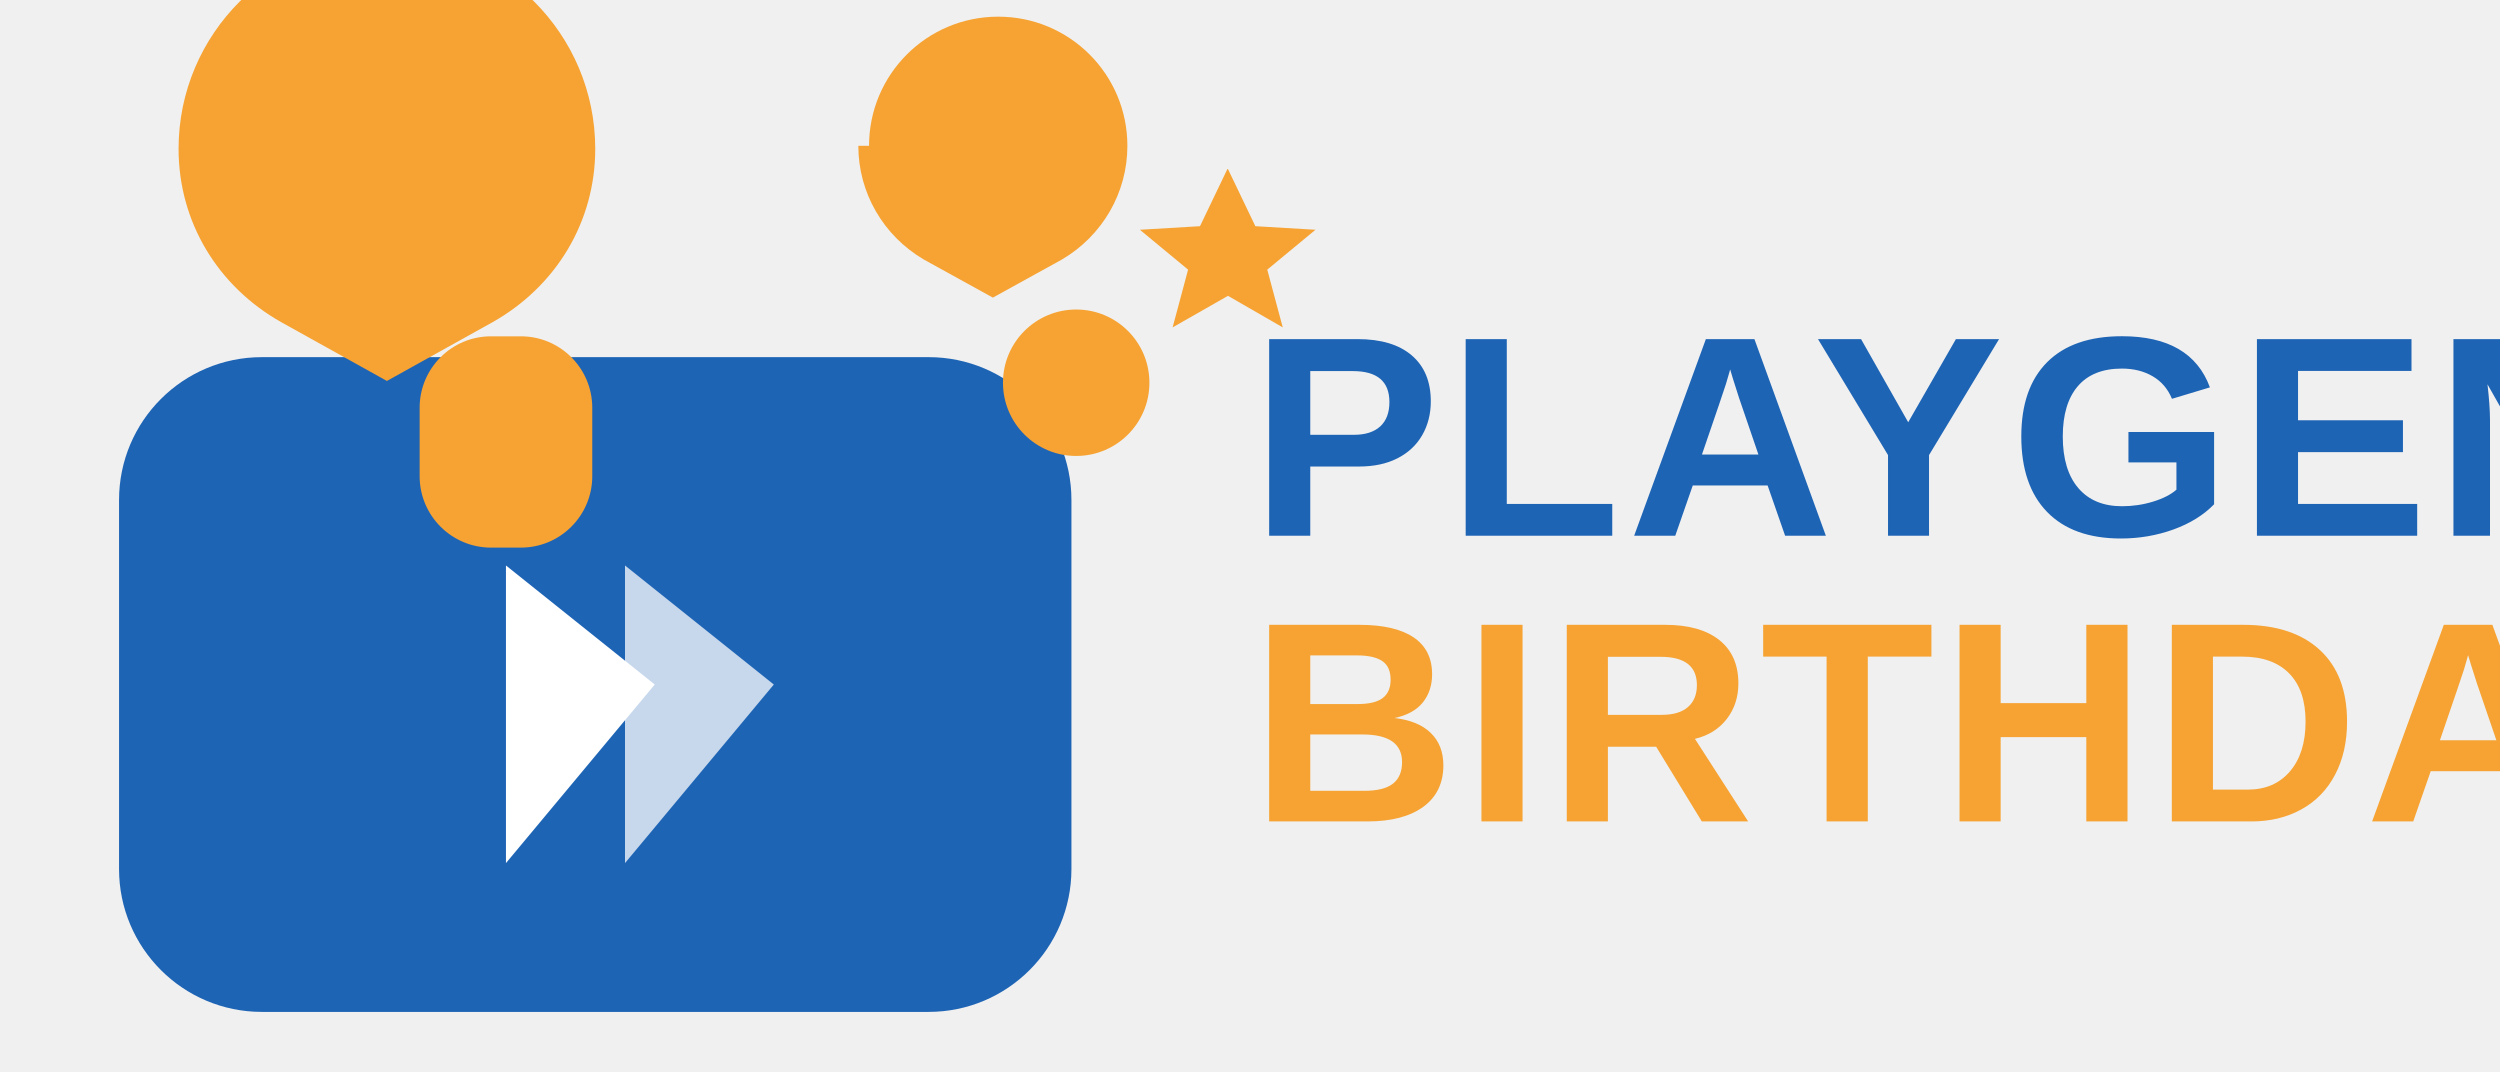
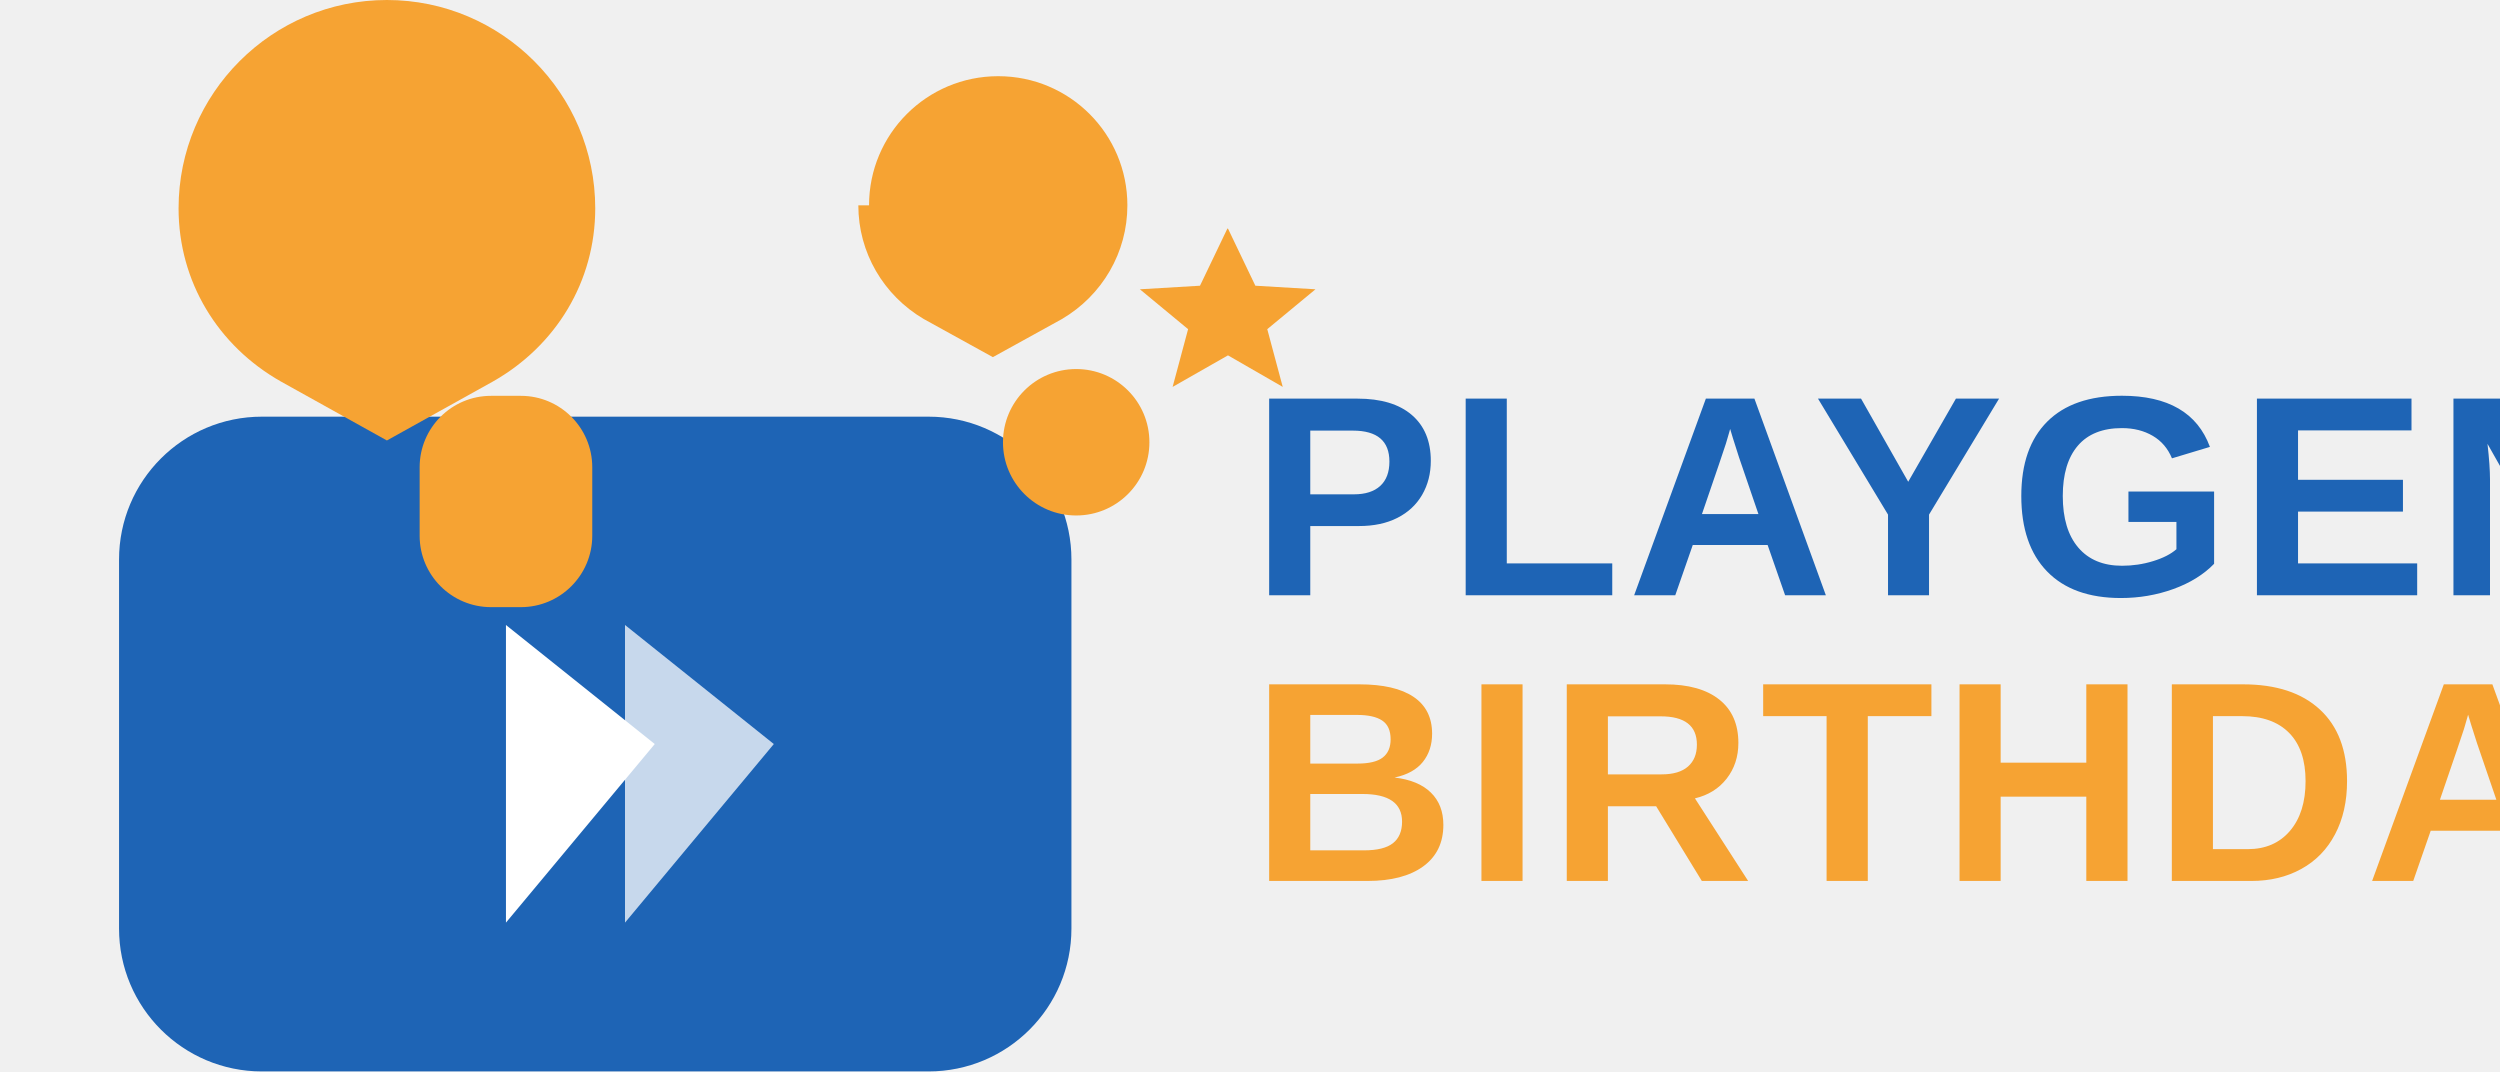
- <svg xmlns="http://www.w3.org/2000/svg" viewBox="0 0 420 180">
+ <svg xmlns="http://www.w3.org/2000/svg" viewBox="0 -10 420 180">
  <rect x="20" y="60" width="160" height="110" rx="24" fill="#1E64B5" />
  <path d="M110 115 85 95 85 145Z" fill="#ffffff" />
  <path d="M130 115 105 95 105 145Z" fill="#ffffff" opacity="0.75" />
  <path d="M100 25c0-19.3-15.7-35-35-35s-35 15.7-35 35c0 12.3 6.6 23.1 17.2 29.1l17.8 9.9 17.8-9.9C93.4 48.1 100 37.3 100 25Z" fill="#F6A333" />
  <path d="M82.5 56.5h5a12 12 0 0 1 12 12V80a12 12 0 0 1-12 12h-5a12 12 0 0 1-12-12V68.5a12 12 0 0 1 12-12Z" fill="#F6A333" />
  <path d="M146 24.5c0-12 9.7-21.7 21.7-21.7 12 0 21.7 9.7 21.7 21.7 0 7.9-4.2 15.1-11 19.1l-11.6 6.4-11.6-6.4c-6.8-4-11-11.2-11-19.1Z" fill="#F6A333" />
  <path d="M168.5 64.3c0-6.8 5.5-12.3 12.3-12.3s12.3 5.5 12.3 12.3-5.5 12.3-12.3 12.3-12.3-5.5-12.3-12.3Z" fill="#F6A333" />
  <path d="M206.3 28.4 210.9 38 221 38.6 212.9 45.3 215.5 55 206.3 49.7 197 55l2.6-9.7-8.1-6.7 10.1-.6 4.6-9.6Z" fill="#F6A333" />
  <text x="210" y="90" fill="#1E64B5" font-family="'Montserrat', 'Segoe UI', 'Helvetica Neue', Arial, sans-serif" font-size="48" font-weight="700" letter-spacing="1">PLAYGEN</text>
  <text x="210" y="138" fill="#F6A333" font-family="'Montserrat', 'Segoe UI', 'Helvetica Neue', Arial, sans-serif" font-size="48" font-weight="700" letter-spacing="1">BIRTHDAY</text>
</svg>
